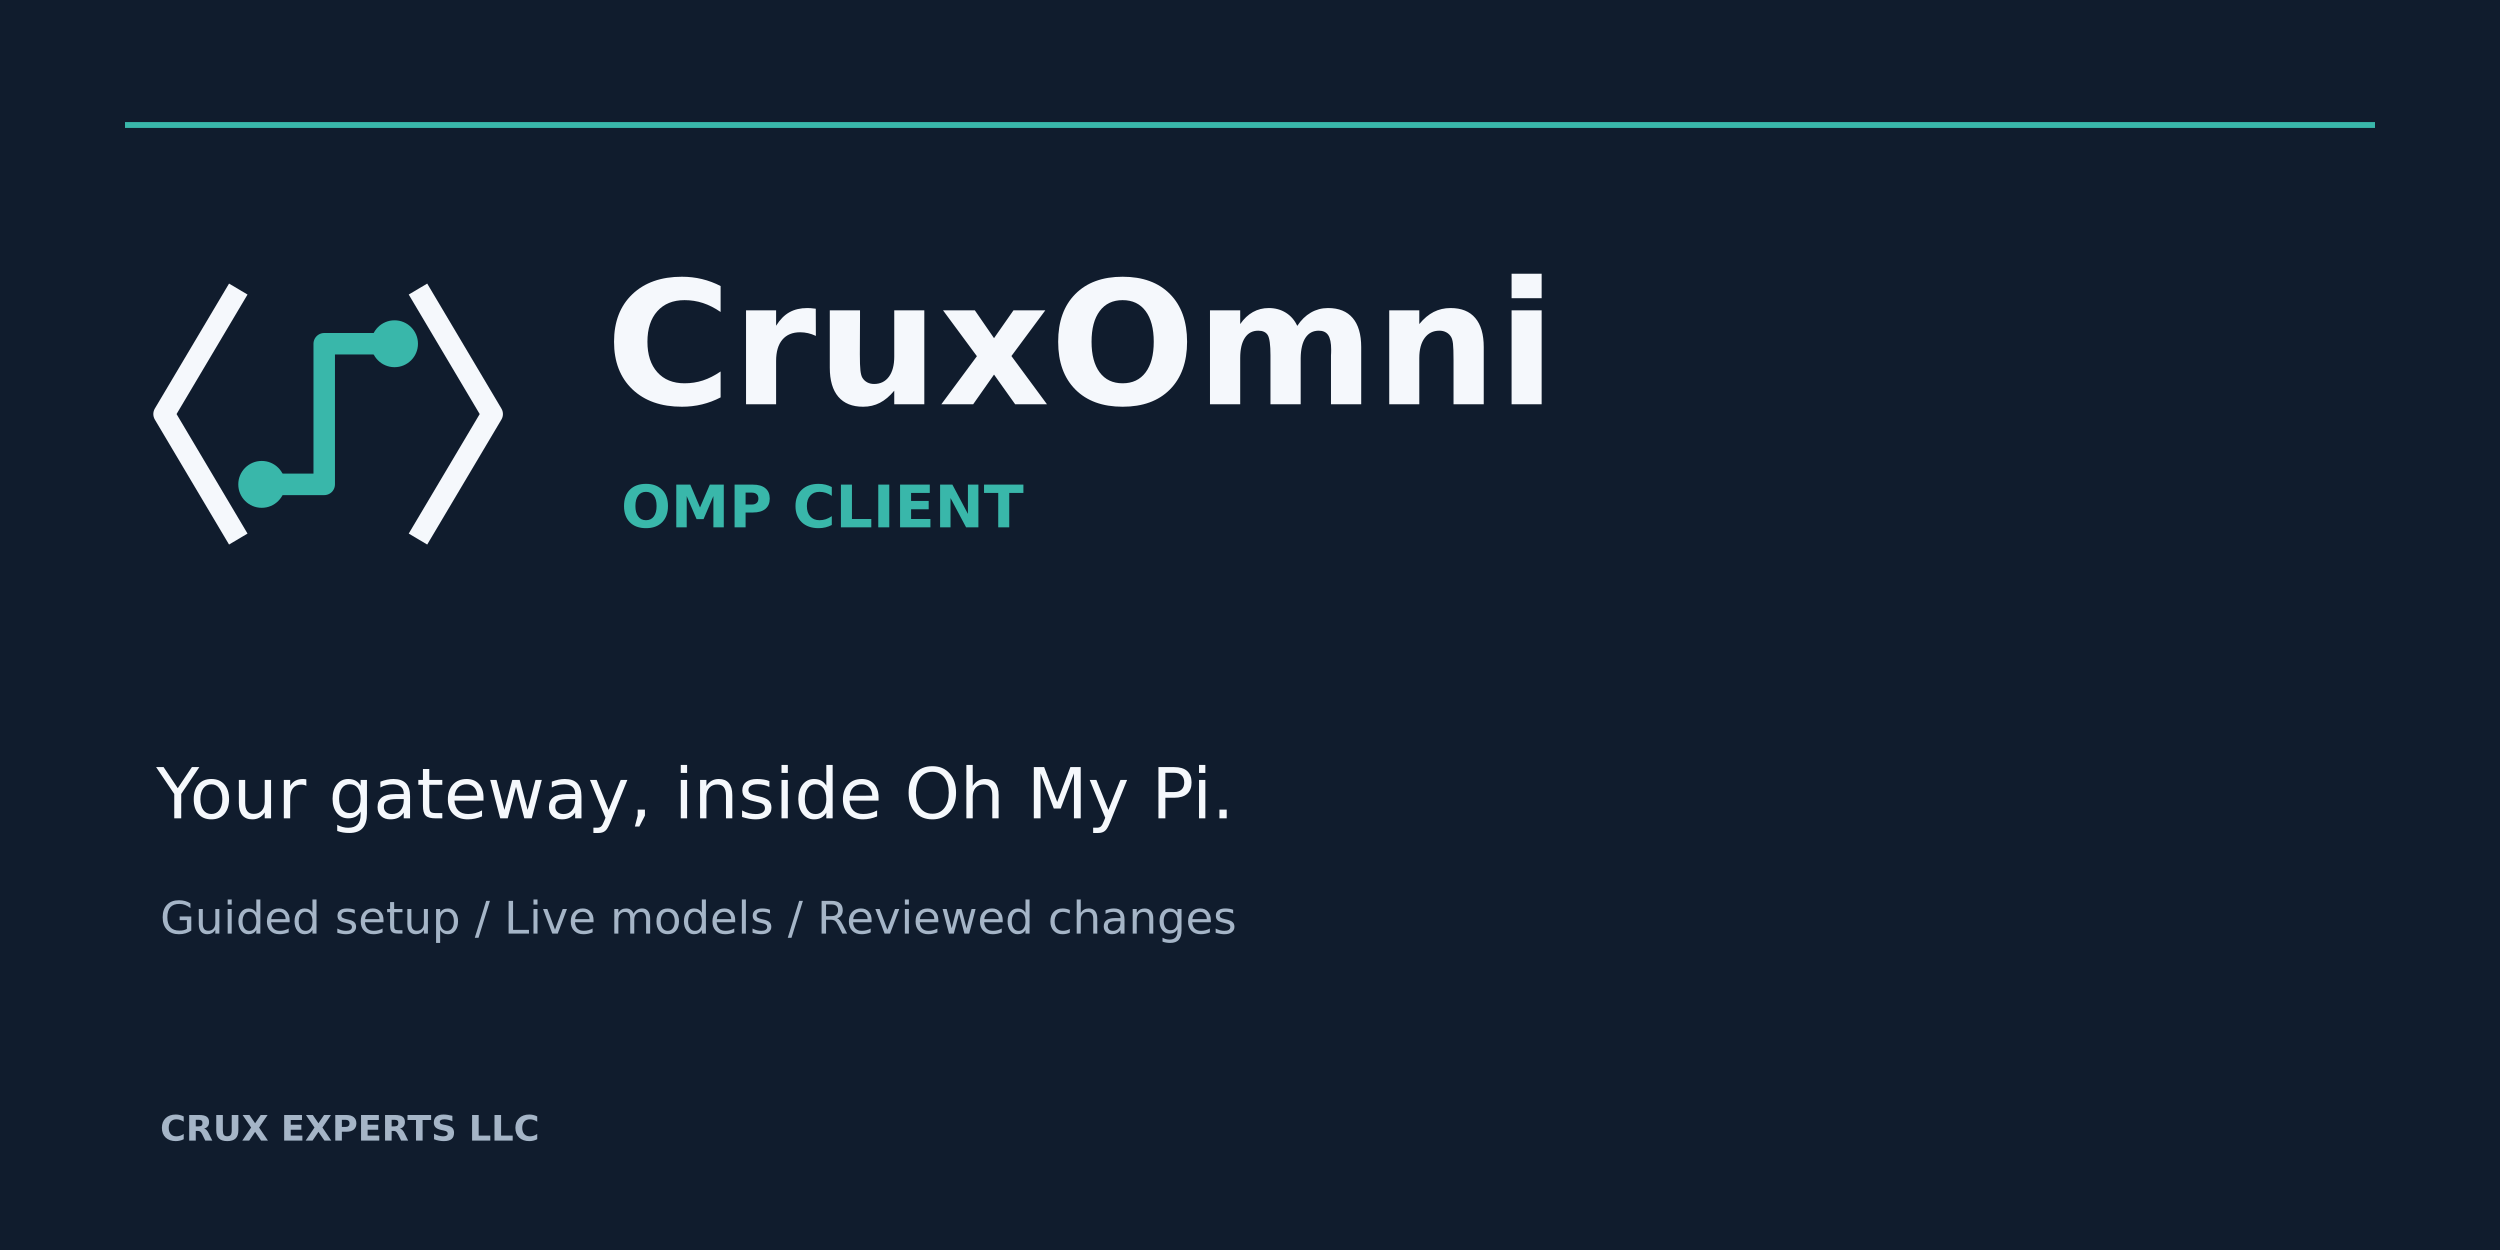
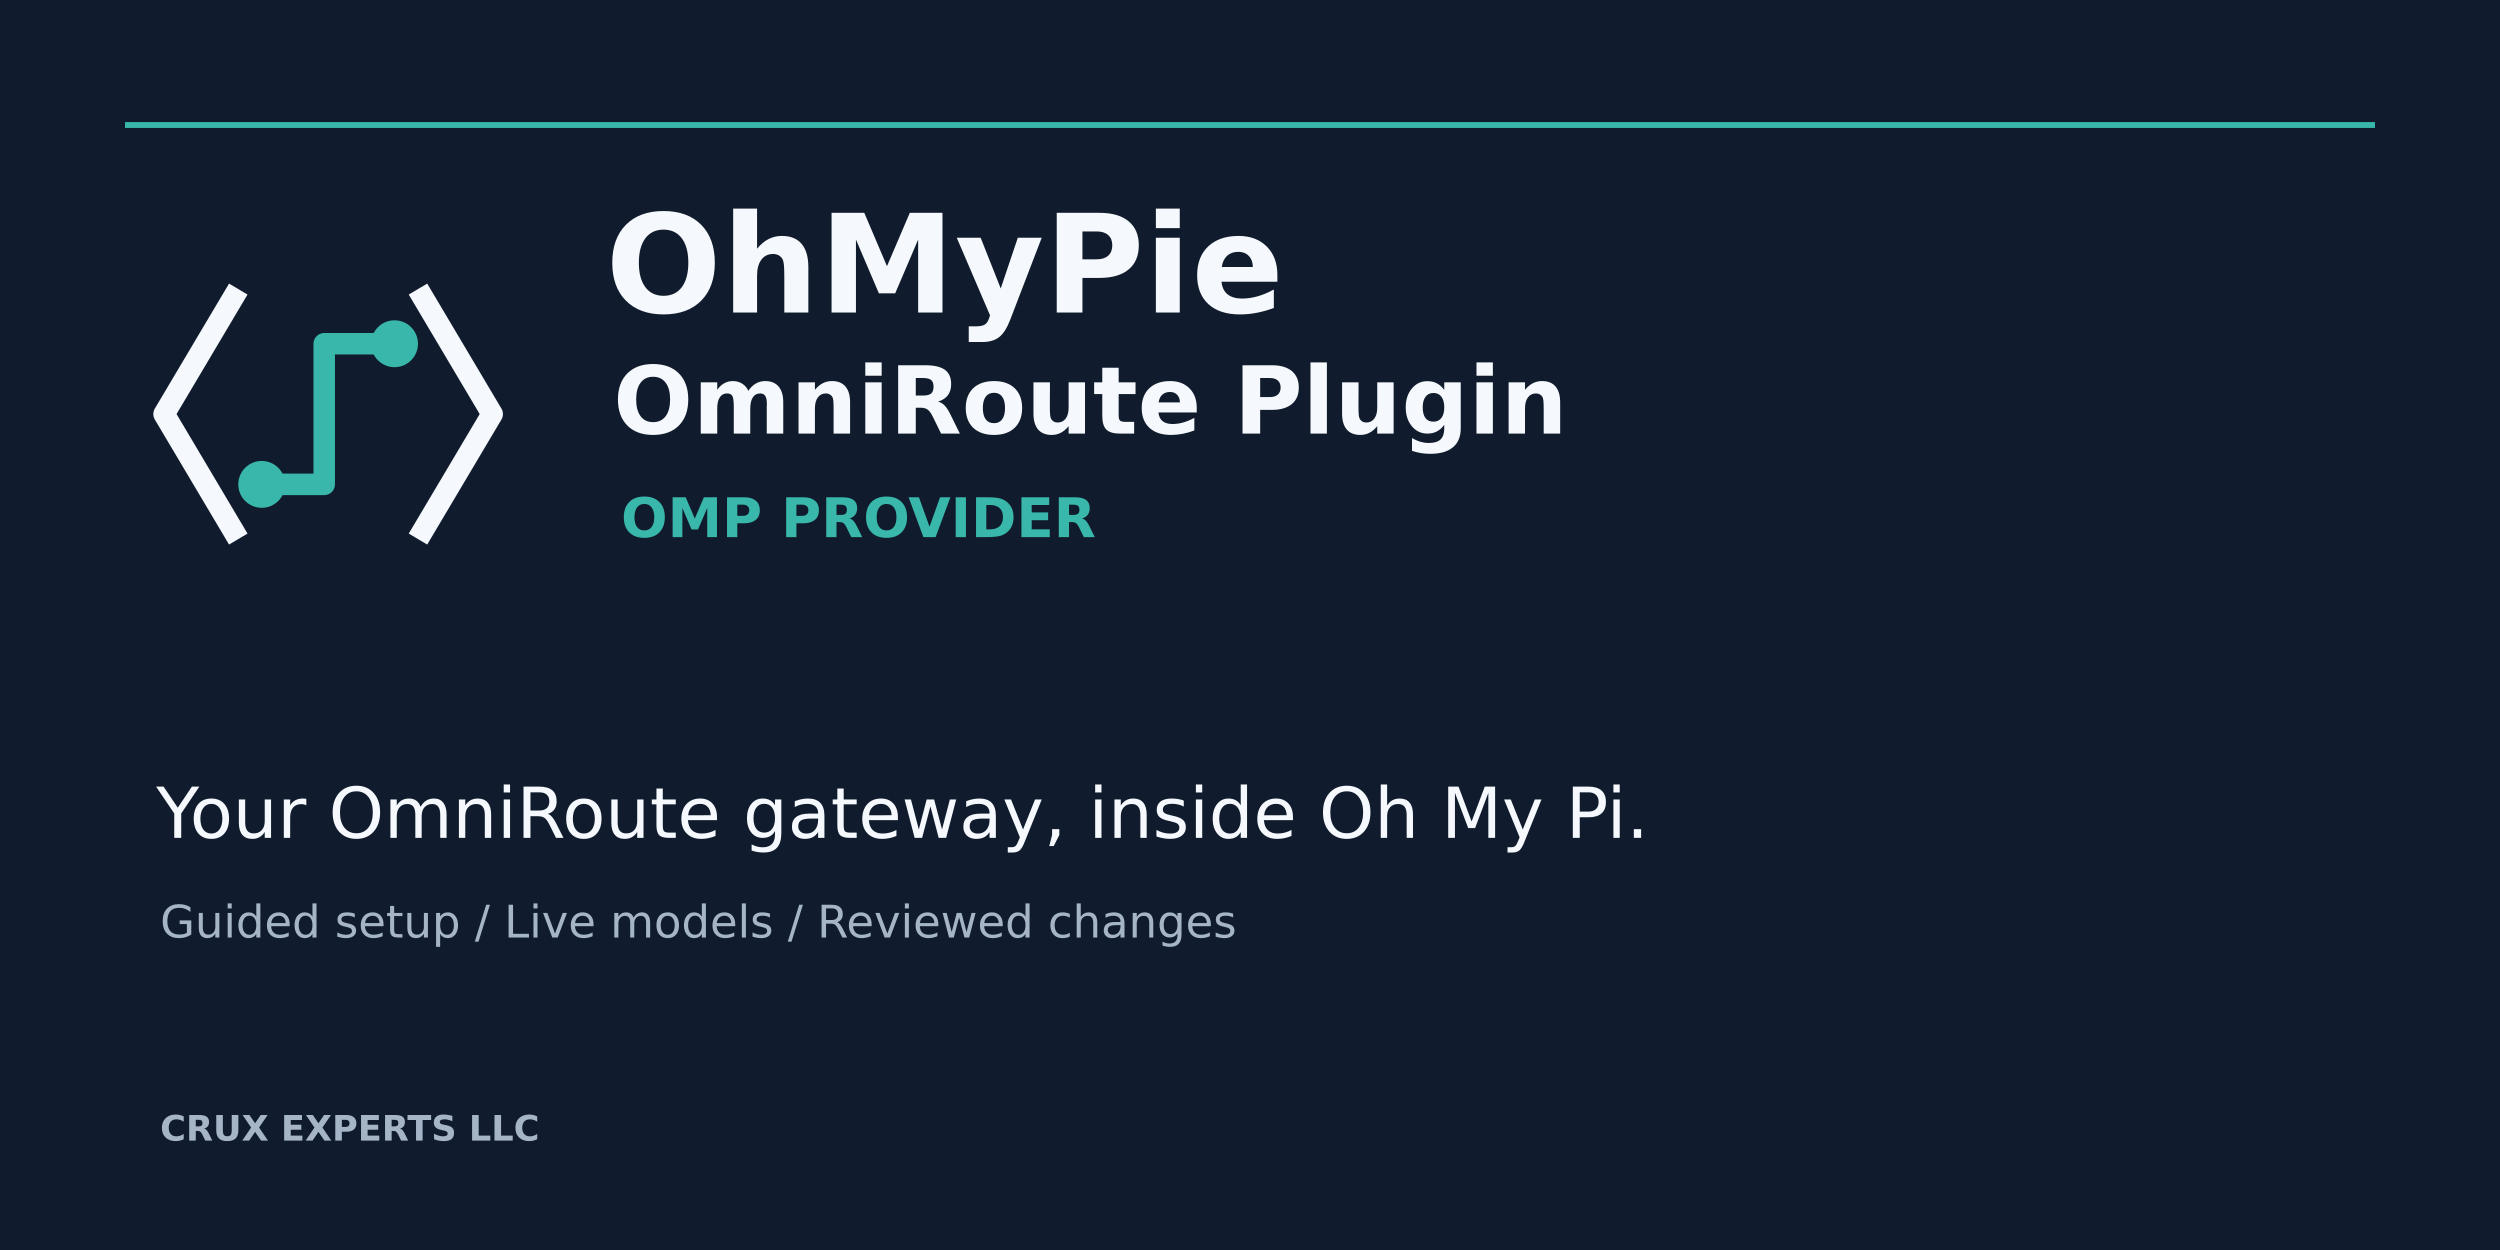
<svg xmlns="http://www.w3.org/2000/svg" width="1280" height="640" viewBox="0 0 1280 640" role="img" aria-labelledby="title description">
  <rect width="1280" height="640" fill="#101c2d" />
  <polyline points="64,64 1216,64" fill="none" stroke="#39b7aa" stroke-width="3" stroke-linejoin="round" />
  <polyline points="122,148 84,212 122,276" fill="none" stroke="#f5f8fc" stroke-width="11" stroke-linejoin="round" />
  <polyline points="214,148 252,212 214,276" fill="none" stroke="#f5f8fc" stroke-width="11" stroke-linejoin="round" />
  <polyline points="134,248 166,248 166,176 202,176" fill="none" stroke="#39b7aa" stroke-width="11" stroke-linejoin="round" />
  <circle cx="134" cy="248" r="12" fill="#39b7aa" />
  <circle cx="202" cy="176" r="12" fill="#39b7aa" />
-   <text x="310" y="207" font-family="DejaVu Sans" font-size="88" font-weight="700" fill="#f5f8fc">CruxOmni</text>
-   <text x="318" y="270" font-family="DejaVu Sans" font-size="30" font-weight="700" fill="#39b7aa">OMP CLIENT</text>
-   <text x="80" y="419" font-family="DejaVu Sans" font-size="36" font-weight="400" fill="#f5f8fc">Your gateway, inside Oh My Pi.</text>
-   <text x="82" y="478" font-family="DejaVu Sans" font-size="23" font-weight="400" fill="#a5b5c7">Guided setup  /  Live models  /  Reviewed changes</text>
+   <text x="310" y="160" font-family="DejaVu Sans" font-size="70" font-weight="700" fill="#f5f8fc">OhMyPie</text>
+   <text x="314" y="222" font-family="DejaVu Sans" font-size="48" font-weight="700" fill="#f5f8fc">OmniRoute Plugin</text>
+   <text x="318" y="275" font-family="DejaVu Sans" font-size="28" font-weight="700" fill="#39b7aa">OMP PROVIDER</text>
+   <text x="80" y="429" font-family="DejaVu Sans" font-size="36" font-weight="400" fill="#f5f8fc">Your OmniRoute gateway, inside Oh My Pi.</text>
+   <text x="82" y="480" font-family="DejaVu Sans" font-size="23" font-weight="400" fill="#a5b5c7">Guided setup  /  Live models  /  Reviewed changes</text>
  <text x="82" y="584" font-family="DejaVu Sans" font-size="18" font-weight="700" fill="#a5b5c7">CRUX EXPERTS LLC</text>
</svg>
